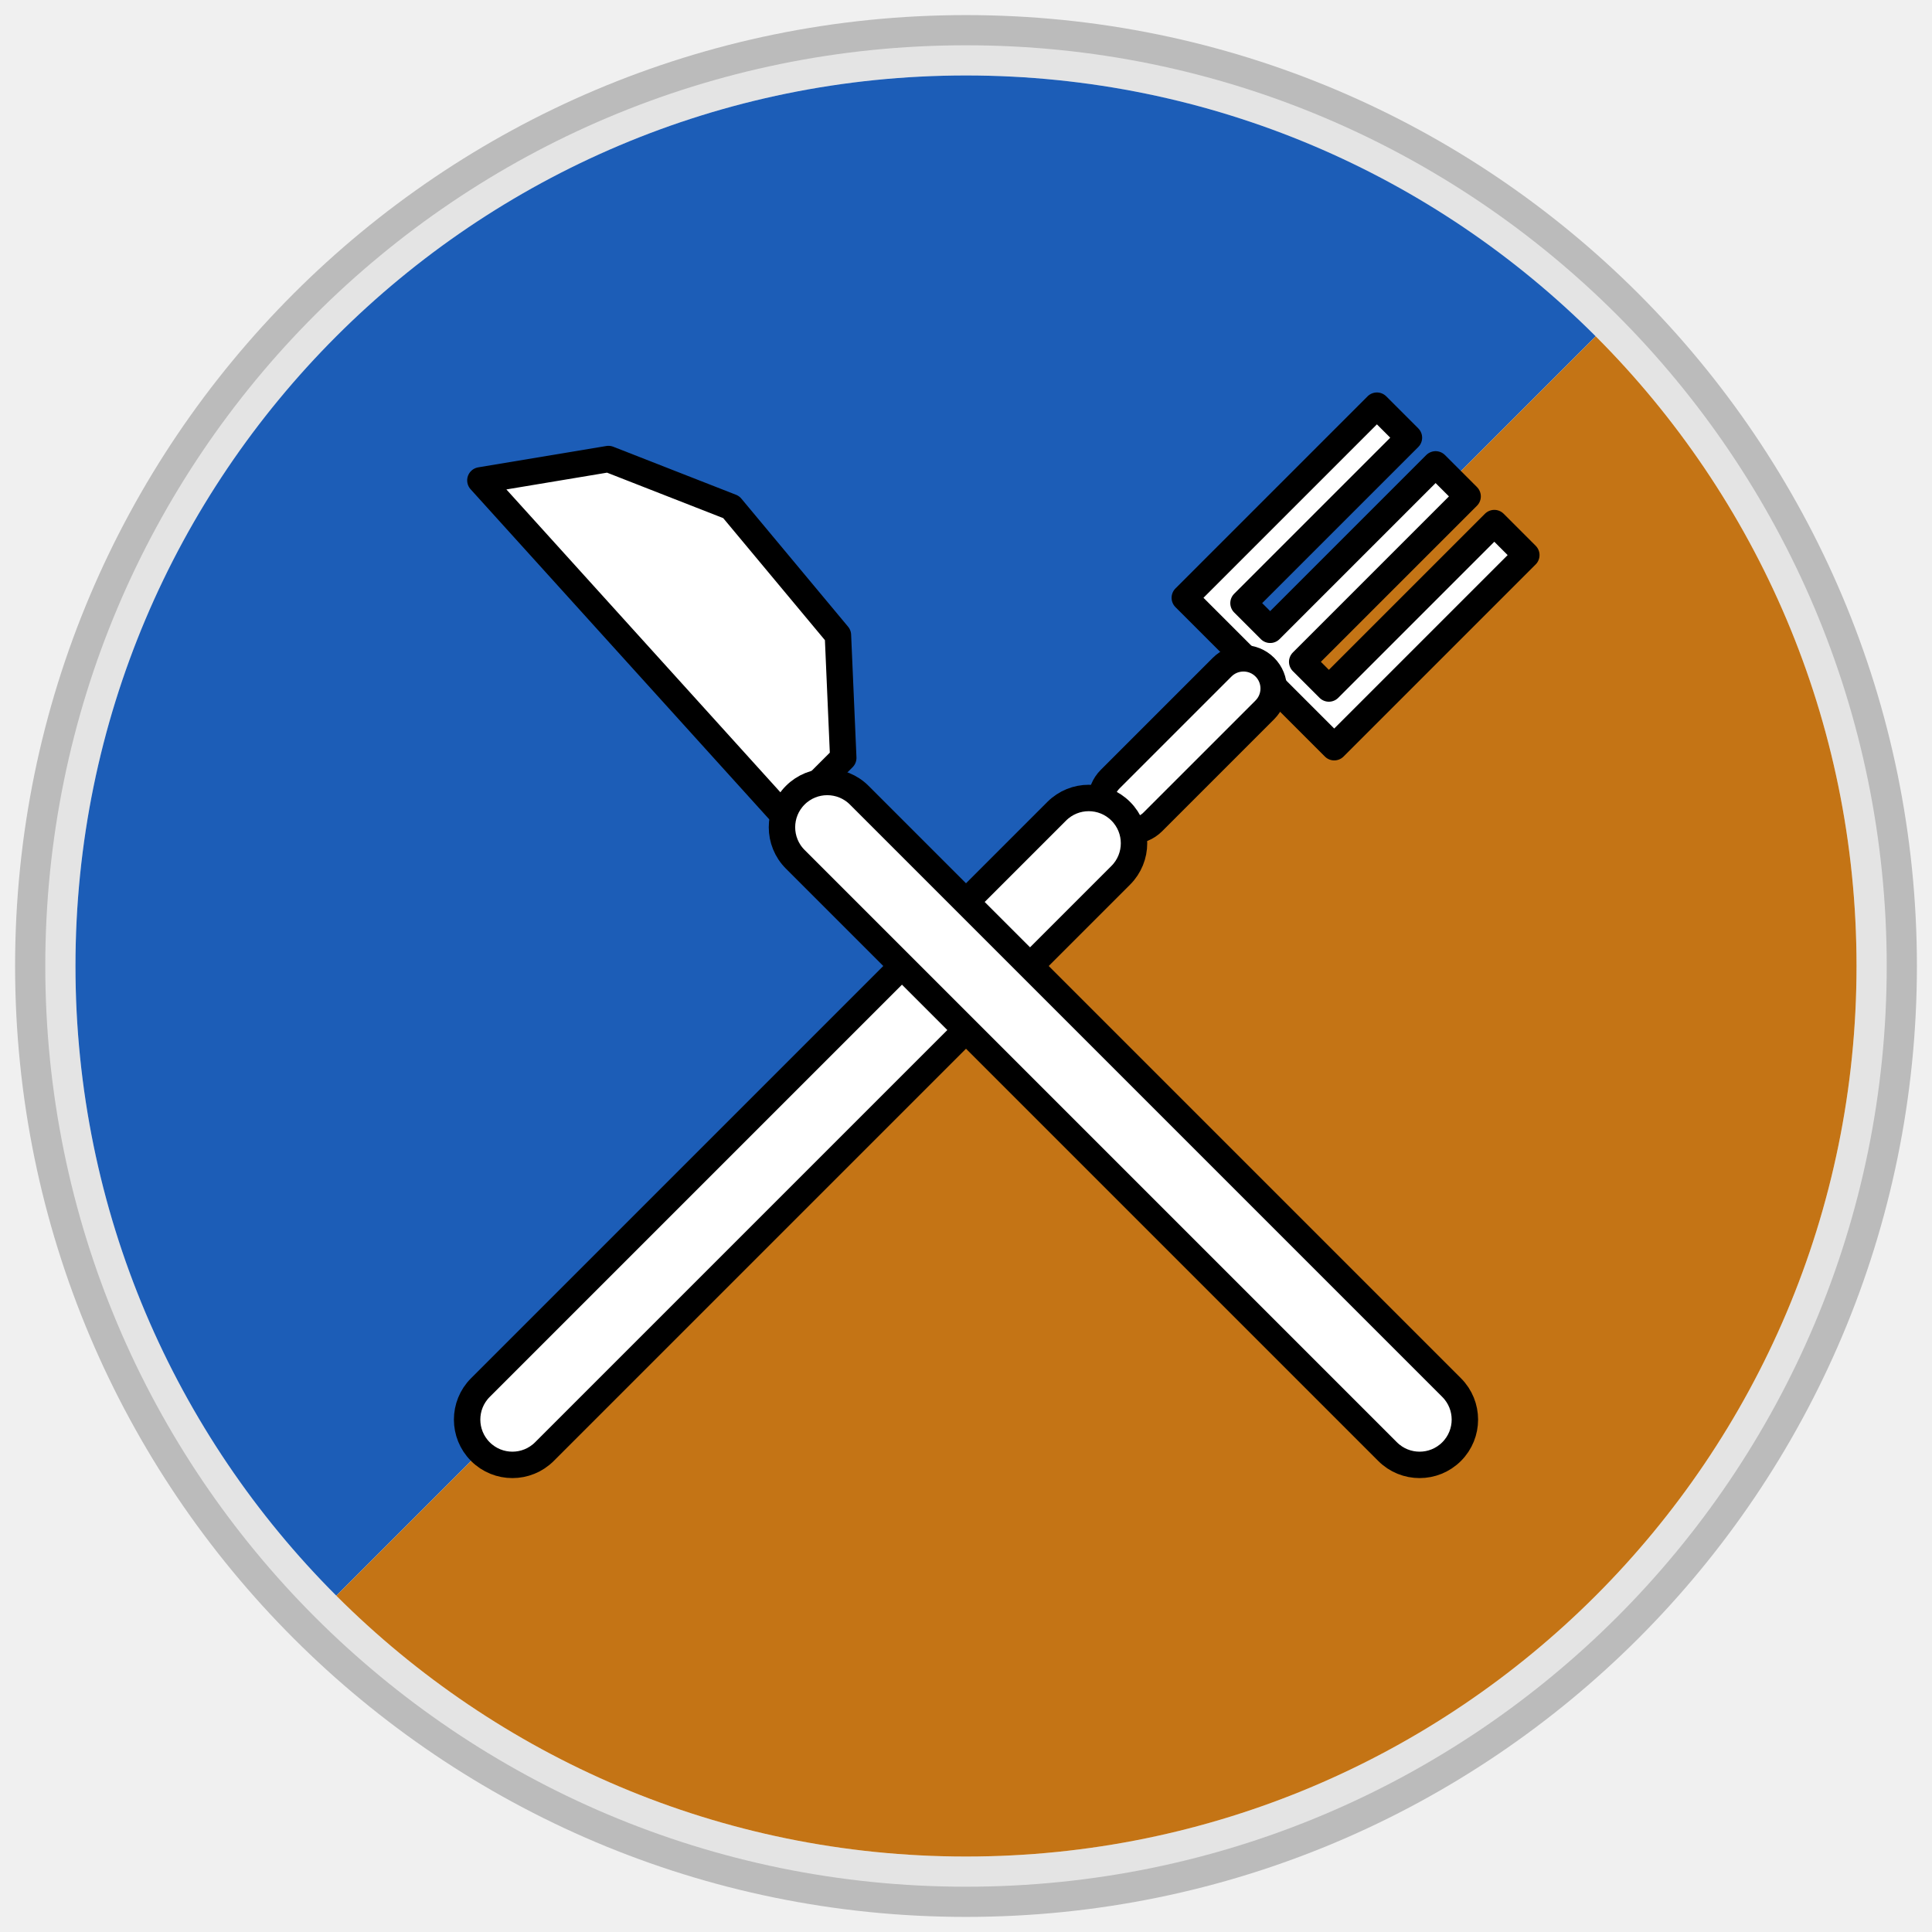
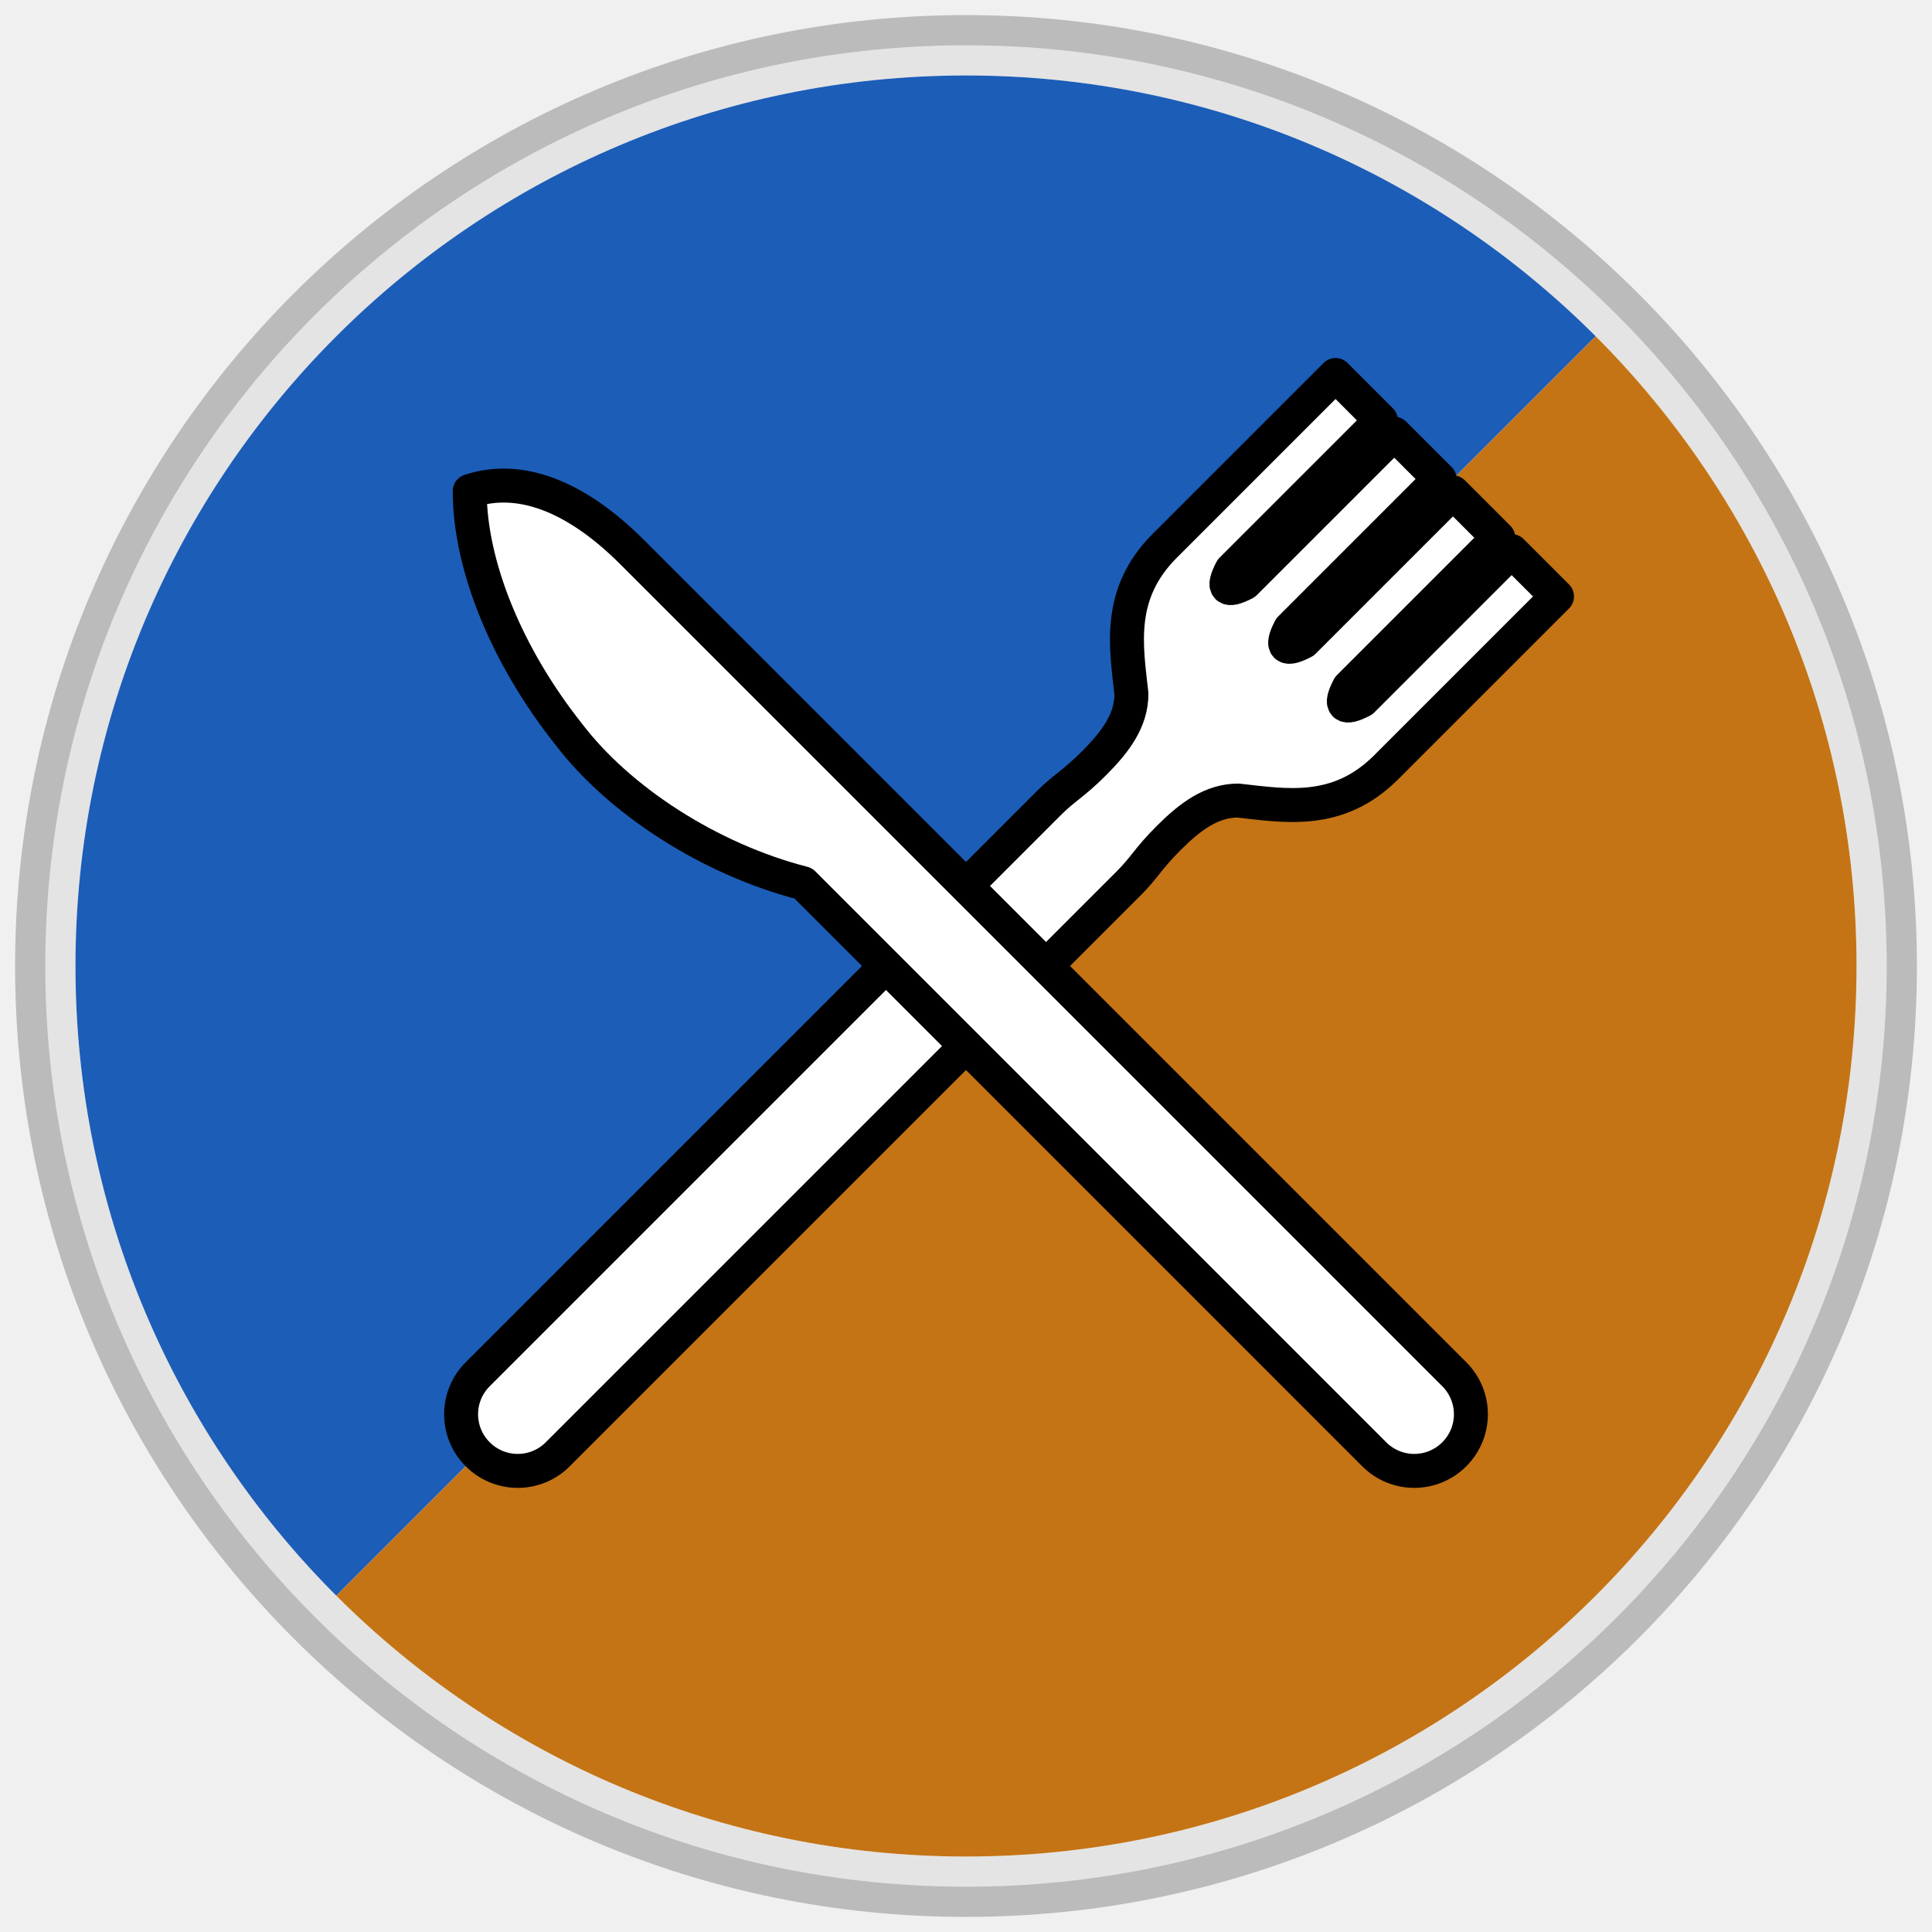
<svg xmlns="http://www.w3.org/2000/svg" viewBox="0 0 512 512" width="512" height="512">
  <defs>
    <clipPath id="plate">
      <circle cx="256" cy="256" r="236" />
    </clipPath>
  </defs>
  <circle cx="256" cy="256" r="252" fill="#BBBBBB" />
  <circle cx="256" cy="256" r="244" fill="#E4E4E4" />
  <circle cx="256" cy="256" r="236" fill="white" />
  <g clip-path="url(#plate)">
    <polygon points="0,0 512,0 0,512" fill="#1C5DB7" />
    <polygon points="512,0 512,512 0,512" fill="#C47415" />
  </g>
-   <g transform="translate(256,256) rotate(45)" fill="white" stroke="black" stroke-width="7" stroke-linejoin="round" stroke-linecap="round">
-     <path d="       M -28,-182 L -28,-110       L 28,-110       L 28,-182       L 16,-182 L 16,-120       L 6,-120 L 6,-182       L -6,-182 L -6,-120       L -16,-120 L -16,-182       Z     " />
-     <rect x="-8" y="-112" width="16" height="58" rx="8" />
-     <rect x="-12" y="-58" width="24" height="240" rx="12" />
+   <g transform="translate(256,256) rotate(45)" fill="white" stroke="black" stroke-width="9" stroke-linejoin="round" stroke-linecap="round">
+     <path d="       M -41.5,-180       L -24.5,-180 L -24.5,-124 Q -22,-116 -19.5,-124 L -19.5,-180       L  -2.5,-180 L  -2.5,-124 Q   0,-116   2.5,-124 L   2.5,-180       L  19.5,-180 L  19.5,-124 Q  22,-116  24.5,-124 L  24.5,-180       L  41.5,-180       L  41.5,-116       C  41.5,-98  30,-90  20,-82       C  15,-77   14,-70  14,-62       C  14,-54   15,-52  15,-46       L  15,168       C  15,176.3 8.3,183 0,183       C -8.3,183 -15,176.3 -15,168       L -15,-46       C -15,-52 -14,-54 -14,-62       C -14,-70 -15,-77 -20,-82       C -30,-90 -41.5,-98 -41.5,-116       Z" />
  </g>
-   <g transform="translate(256,256) rotate(-45)" fill="white" stroke="black" stroke-width="7" stroke-linejoin="round" stroke-linecap="round">
-     <path d="       M  0,-182       L -6,-62       L 16,-62       L 38,-86       L 42,-130       L 28,-162       L  0,-182       Z     " />
-     <rect x="-12" y="-64" width="24" height="246" rx="12" />
+   <g transform="translate(256,256) rotate(-45)" fill="white" stroke="black" stroke-width="9" stroke-linejoin="round" stroke-linecap="round">
+     <path d="       M  15,-46       L  15,-140       C  15,-162   8,-176  -4,-182       C -18,-168 -28,-144 -31,-118       C -34,-96  -28,-68  -15,-46       L -15,168       C -15,176.3 -8.3,183 0,183       C  8.3,183  15,176.3 15,168       Z" />
  </g>
</svg>
